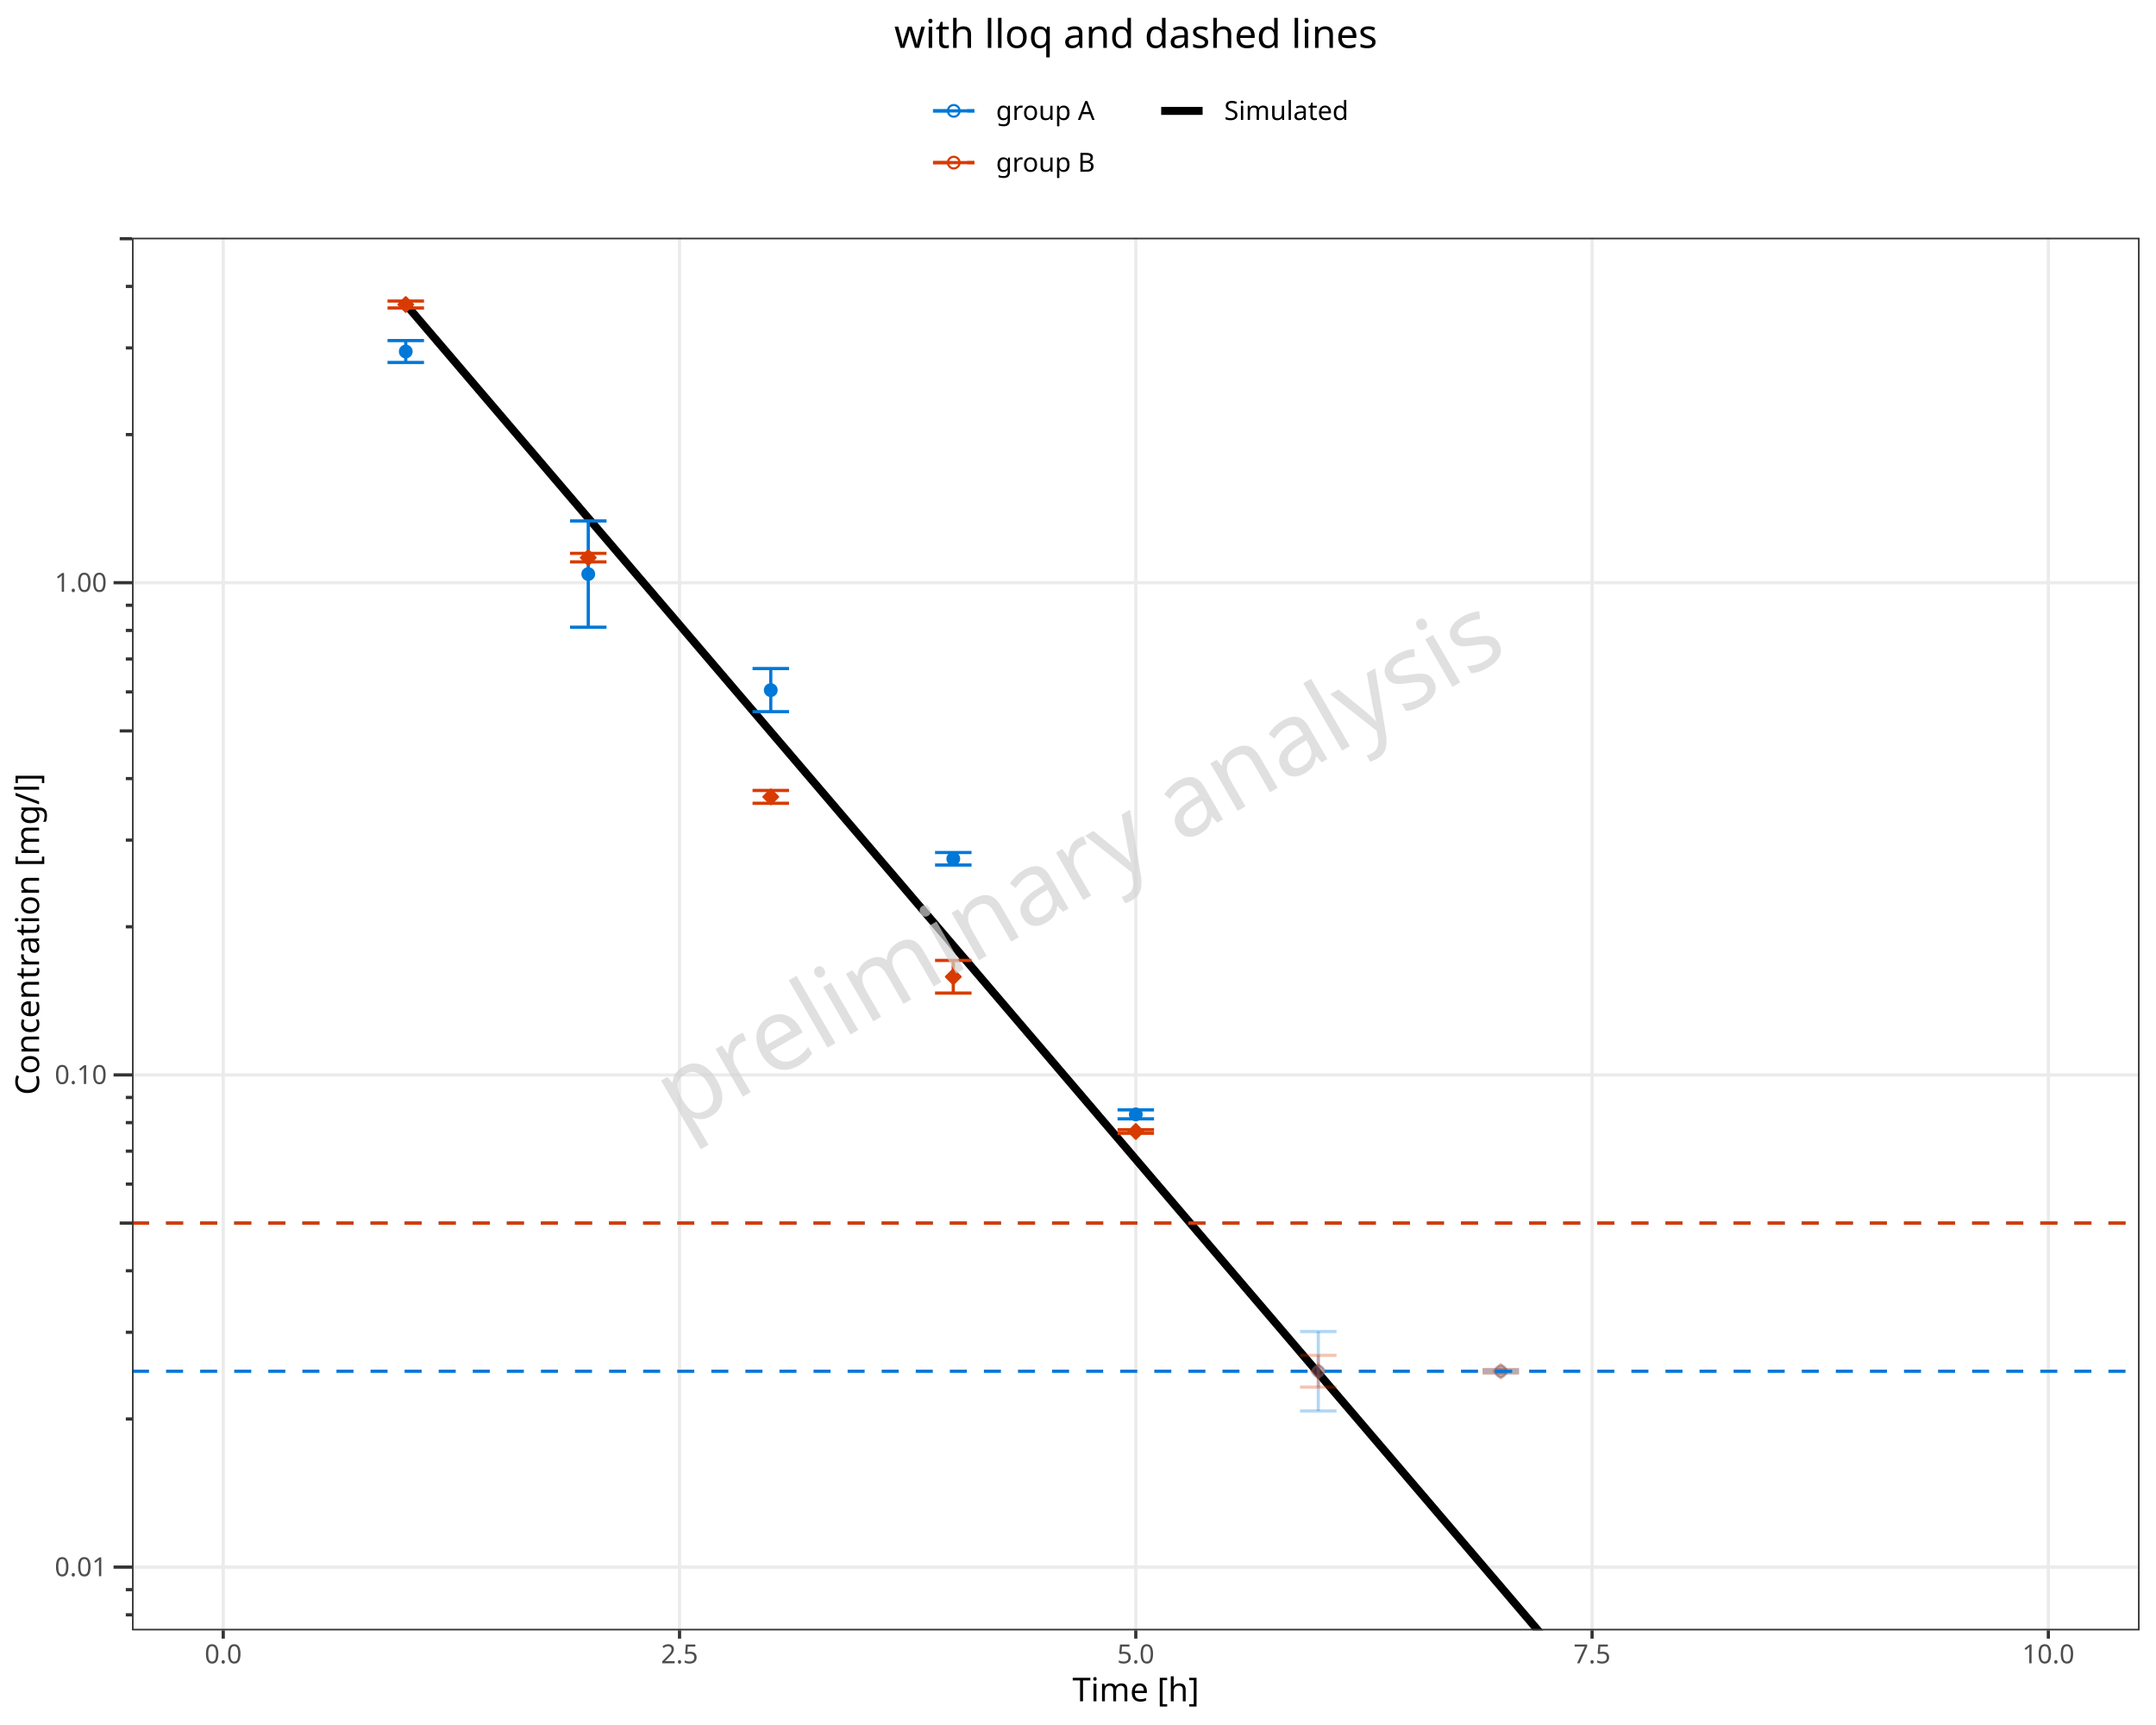
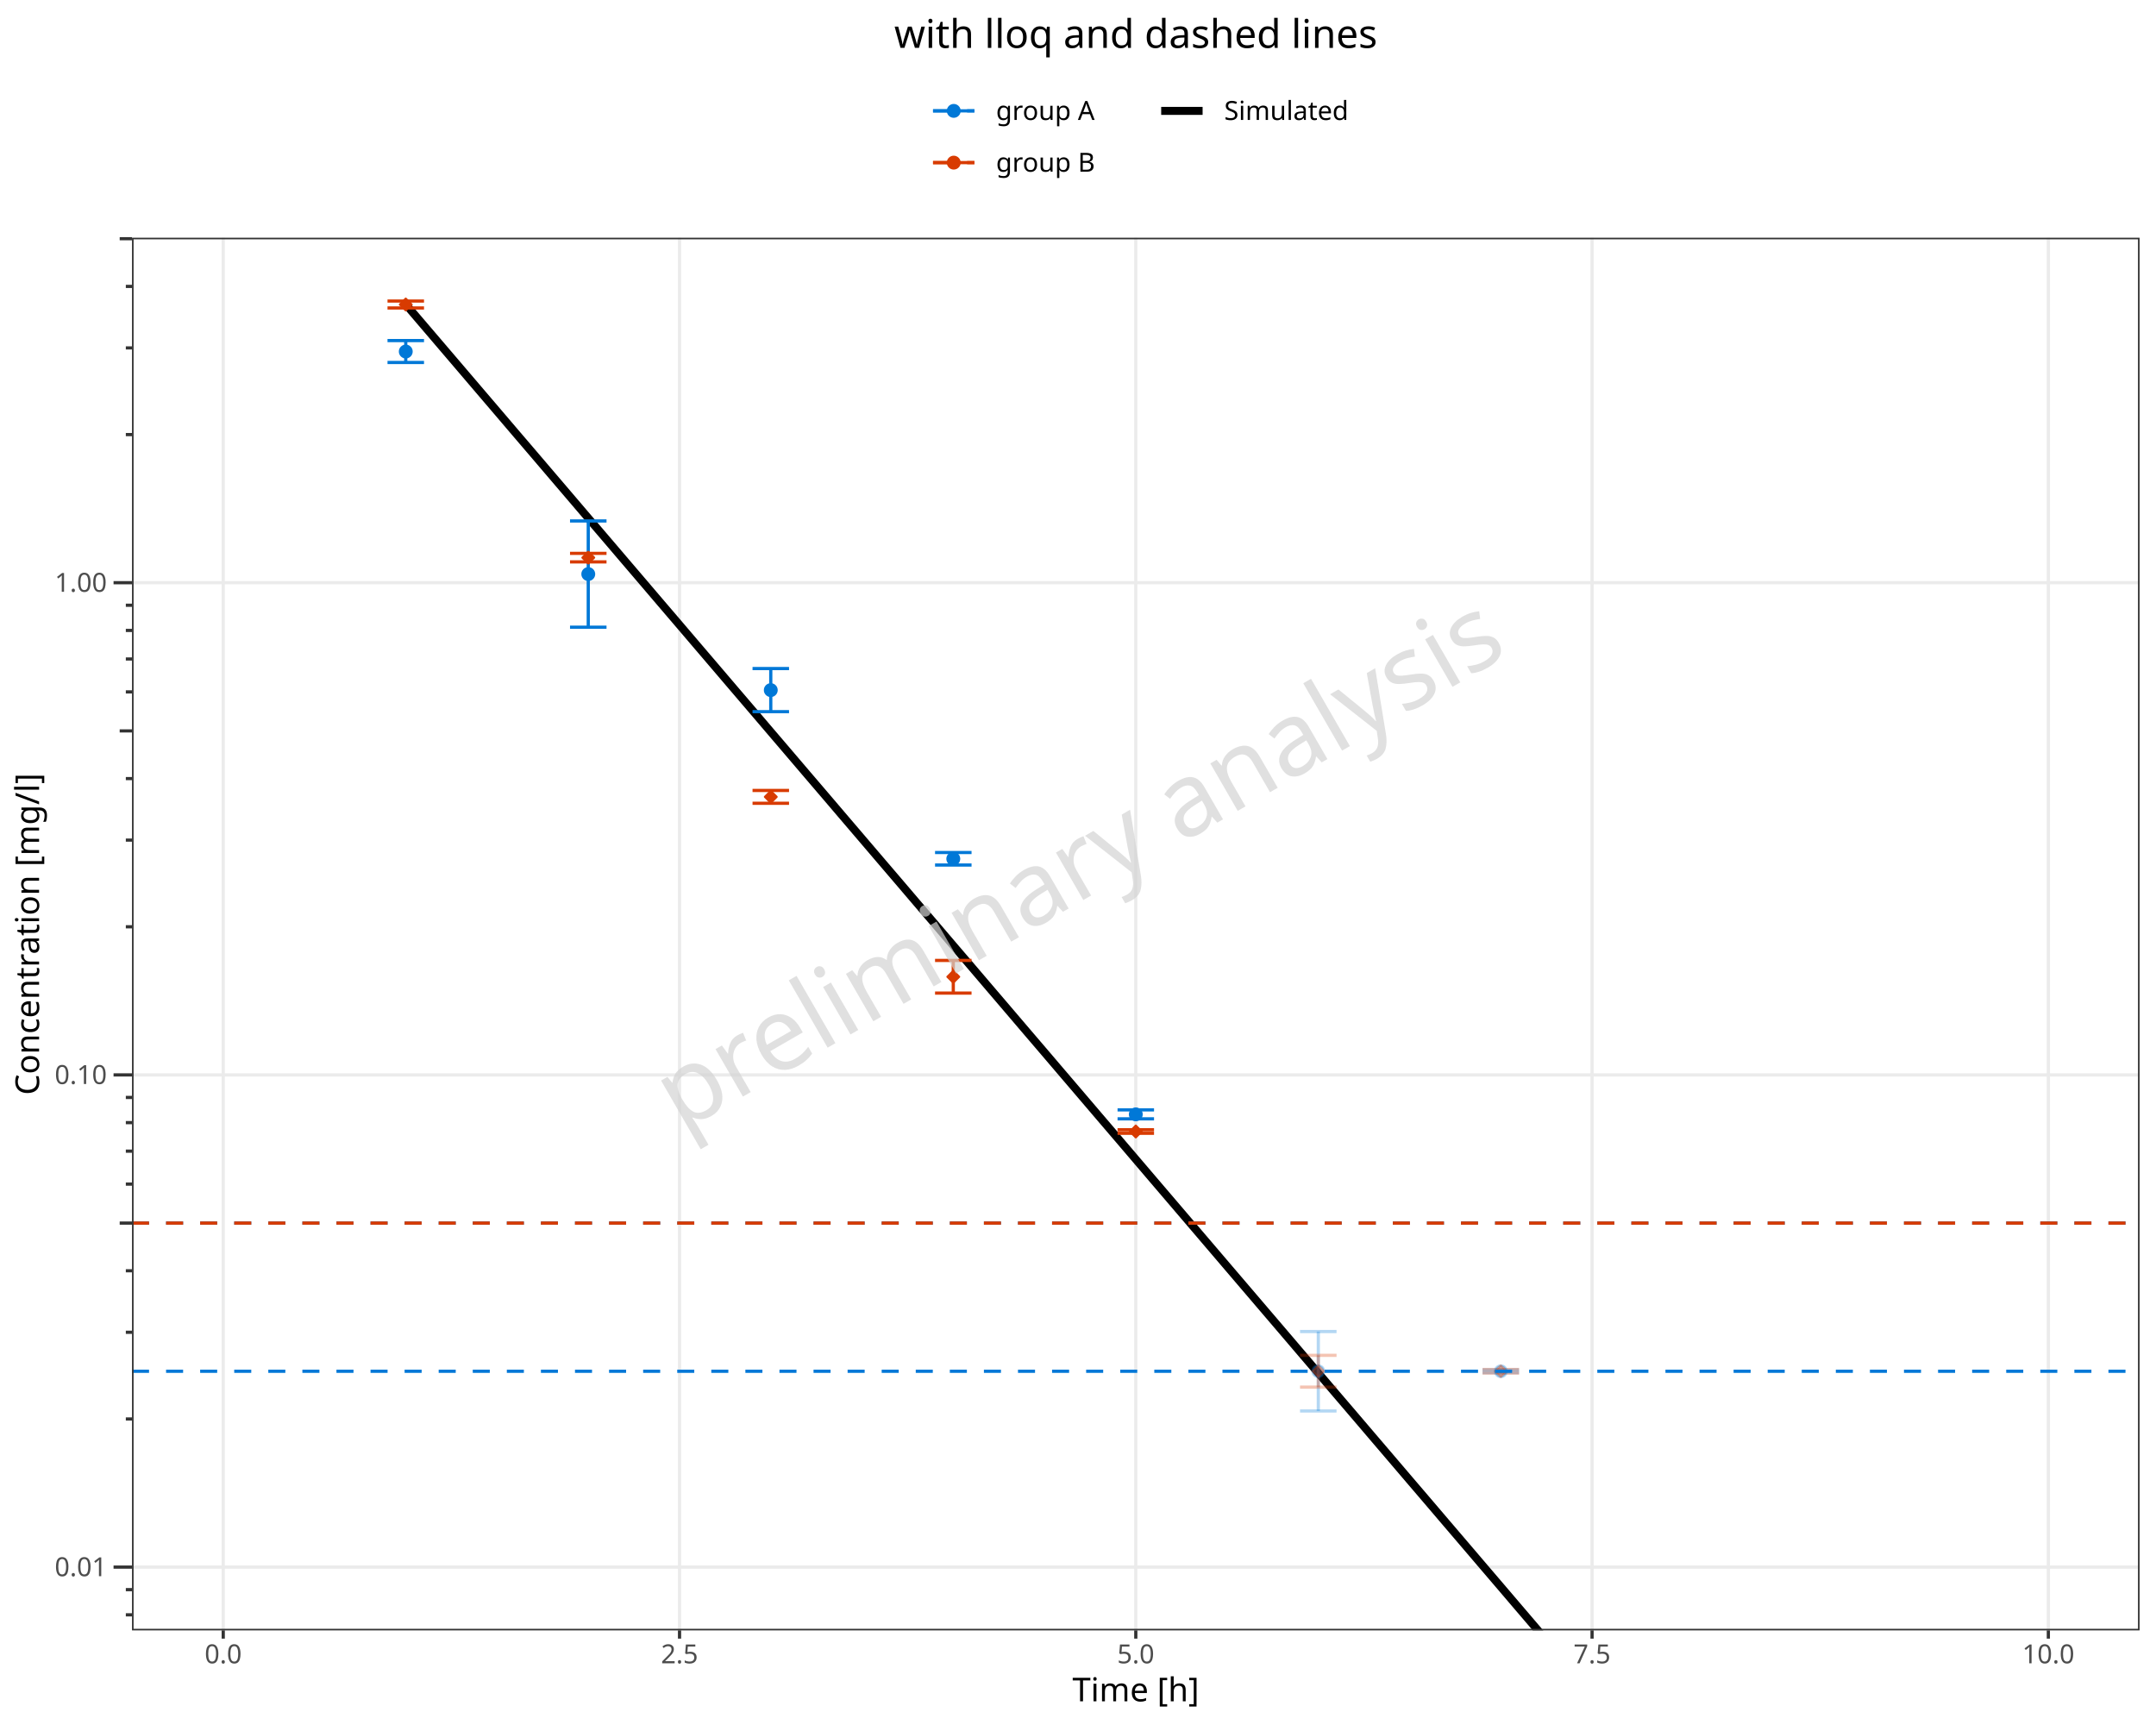
<svg xmlns="http://www.w3.org/2000/svg" class="svglite" data-engine-version="2.0" width="720.00pt" height="576.00pt" viewBox="0 0 720.00 576.00">
  <defs>
    <style type="text/css">
    .svglite line, .svglite polyline, .svglite polygon, .svglite path, .svglite rect, .svglite circle {
      fill: none;
      stroke: #000000;
      stroke-linecap: round;
      stroke-linejoin: round;
      stroke-miterlimit: 10.00;
    }
  </style>
  </defs>
  <rect width="100%" height="100%" style="stroke: none; fill: #FFFFFF;" />
  <defs>
    <clipPath id="cpMC4wMHw3MjAuMDB8MC4wMHw1NzYuMDA=">
      <rect x="0.00" y="0.00" width="720.00" height="576.00" />
    </clipPath>
  </defs>
  <g clip-path="url(#cpMC4wMHw3MjAuMDB8MC4wMHw1NzYuMDA=)">
    <rect x="0" y="0.00" width="720.00" height="576.00" style="stroke-width: 1.07; stroke: #FFFFFF; fill: #FFFFFF;" />
  </g>
  <defs>
    <clipPath id="cpNDQuMDh8NzE0LjUyfDc5LjM4fDU0NC40Mg==">
      <rect x="44.08" y="79.38" width="670.44" height="465.04" />
    </clipPath>
  </defs>
  <g clip-path="url(#cpNDQuMDh8NzE0LjUyfDc5LjM4fDU0NC40Mg==)">
    <rect x="44.08" y="79.38" width="670.44" height="465.04" style="stroke-width: 1.07; stroke: none; fill: #FFFFFF;" />
    <polyline points="44.08,523.28 714.52,523.28 " style="stroke-width: 1.07; stroke: #EBEBEB; stroke-linecap: butt;" />
    <polyline points="44.08,358.93 714.52,358.93 " style="stroke-width: 1.07; stroke: #EBEBEB; stroke-linecap: butt;" />
    <polyline points="44.08,194.58 714.52,194.58 " style="stroke-width: 1.07; stroke: #EBEBEB; stroke-linecap: butt;" />
    <polyline points="74.55,544.42 74.55,79.38 " style="stroke-width: 1.07; stroke: #EBEBEB; stroke-linecap: butt;" />
    <polyline points="226.93,544.42 226.93,79.38 " style="stroke-width: 1.07; stroke: #EBEBEB; stroke-linecap: butt;" />
    <polyline points="379.30,544.42 379.30,79.38 " style="stroke-width: 1.07; stroke: #EBEBEB; stroke-linecap: butt;" />
    <polyline points="531.67,544.42 531.67,79.38 " style="stroke-width: 1.07; stroke: #EBEBEB; stroke-linecap: butt;" />
    <polyline points="684.05,544.42 684.05,79.38 " style="stroke-width: 1.07; stroke: #EBEBEB; stroke-linecap: butt;" />
    <polyline points="135.50,101.61 141.60,108.75 147.69,115.88 153.79,123.02 159.88,130.16 165.98,137.30 172.07,144.44 178.17,151.57 184.26,158.71 190.36,165.85 196.45,172.99 202.55,180.12 208.64,187.26 214.74,194.40 220.83,201.54 226.93,208.67 233.02,215.81 239.12,222.95 245.21,230.09 251.31,237.22 257.40,244.36 263.50,251.50 269.59,258.64 275.69,265.77 281.78,272.91 287.88,280.05 293.97,287.19 300.07,294.32 306.16,301.46 312.26,308.60 318.35,315.74 324.45,322.87 330.54,330.01 336.64,337.15 342.73,344.29 348.83,351.42 354.92,358.56 361.02,365.70 367.11,372.84 373.21,379.97 379.30,387.11 385.39,394.25 391.49,401.39 397.58,408.52 403.68,415.66 409.77,422.80 415.87,429.94 421.96,437.07 428.06,444.21 434.15,451.35 440.25,458.49 446.34,465.63 452.44,472.76 458.53,479.90 464.63,487.04 470.72,494.18 476.82,501.31 482.91,508.45 489.01,515.59 495.10,522.73 501.20,529.86 507.29,537.00 513.39,544.14 519.48,551.28 525.58,558.41 531.67,565.55 537.77,572.69 543.86,579.83 549.96,586.96 556.05,594.10 562.15,601.24 568.24,608.38 574.34,615.51 580.43,622.65 586.53,629.79 592.62,636.93 598.72,644.06 604.81,651.20 610.91,658.34 617.00,665.48 623.10,672.61 629.19,679.75 635.29,686.89 641.38,694.03 647.48,701.16 653.57,708.30 659.67,715.44 665.76,722.58 671.86,729.71 677.95,736.85 684.05,743.99 " style="stroke-width: 2.67; stroke-linecap: butt;" />
    <polyline points="129.41,113.72 141.60,113.72 " style="stroke-width: 1.07; stroke: #0078D7; stroke-linecap: butt;" />
    <polyline points="135.50,113.72 135.50,121.03 " style="stroke-width: 1.07; stroke: #0078D7; stroke-linecap: butt;" />
    <polyline points="129.41,121.03 141.60,121.03 " style="stroke-width: 1.07; stroke: #0078D7; stroke-linecap: butt;" />
    <polyline points="190.36,173.95 202.55,173.95 " style="stroke-width: 1.07; stroke: #0078D7; stroke-linecap: butt;" />
    <polyline points="196.45,173.95 196.45,209.43 " style="stroke-width: 1.07; stroke: #0078D7; stroke-linecap: butt;" />
    <polyline points="190.36,209.43 202.55,209.43 " style="stroke-width: 1.07; stroke: #0078D7; stroke-linecap: butt;" />
    <polyline points="251.31,223.24 263.50,223.24 " style="stroke-width: 1.07; stroke: #0078D7; stroke-linecap: butt;" />
    <polyline points="257.40,223.24 257.40,237.63 " style="stroke-width: 1.07; stroke: #0078D7; stroke-linecap: butt;" />
    <polyline points="251.31,237.63 263.50,237.63 " style="stroke-width: 1.07; stroke: #0078D7; stroke-linecap: butt;" />
    <polyline points="312.26,284.67 324.45,284.67 " style="stroke-width: 1.07; stroke: #0078D7; stroke-linecap: butt;" />
    <polyline points="318.35,284.67 318.35,288.85 " style="stroke-width: 1.07; stroke: #0078D7; stroke-linecap: butt;" />
    <polyline points="312.26,288.85 324.45,288.85 " style="stroke-width: 1.07; stroke: #0078D7; stroke-linecap: butt;" />
    <polyline points="373.21,370.61 385.39,370.61 " style="stroke-width: 1.07; stroke: #0078D7; stroke-linecap: butt;" />
    <polyline points="379.30,370.61 379.30,373.59 " style="stroke-width: 1.07; stroke: #0078D7; stroke-linecap: butt;" />
    <polyline points="373.21,373.59 385.39,373.59 " style="stroke-width: 1.07; stroke: #0078D7; stroke-linecap: butt;" />
    <polyline points="434.15,444.62 446.34,444.62 " style="stroke-width: 1.07; stroke: #0078D7; stroke-opacity: 0.30; stroke-linecap: butt;" />
    <polyline points="440.25,444.62 440.25,471.14 " style="stroke-width: 1.07; stroke: #0078D7; stroke-opacity: 0.30; stroke-linecap: butt;" />
    <polyline points="434.15,471.14 446.34,471.14 " style="stroke-width: 1.07; stroke: #0078D7; stroke-opacity: 0.30; stroke-linecap: butt;" />
    <polyline points="495.10,457.41 507.29,457.41 " style="stroke-width: 1.07; stroke: #0078D7; stroke-opacity: 0.30; stroke-linecap: butt;" />
    <polyline points="501.20,457.41 501.20,458.35 " style="stroke-width: 1.07; stroke: #0078D7; stroke-opacity: 0.30; stroke-linecap: butt;" />
    <polyline points="495.10,458.35 507.29,458.35 " style="stroke-width: 1.07; stroke: #0078D7; stroke-opacity: 0.30; stroke-linecap: butt;" />
    <polyline points="129.41,100.52 141.60,100.52 " style="stroke-width: 1.07; stroke: #D83B01; stroke-linecap: butt;" />
    <polyline points="135.50,100.52 135.50,102.84 " style="stroke-width: 1.07; stroke: #D83B01; stroke-linecap: butt;" />
    <polyline points="129.41,102.84 141.60,102.84 " style="stroke-width: 1.07; stroke: #D83B01; stroke-linecap: butt;" />
    <polyline points="190.36,184.77 202.55,184.77 " style="stroke-width: 1.07; stroke: #D83B01; stroke-linecap: butt;" />
    <polyline points="196.45,184.77 196.45,187.63 " style="stroke-width: 1.07; stroke: #D83B01; stroke-linecap: butt;" />
    <polyline points="190.36,187.63 202.55,187.63 " style="stroke-width: 1.07; stroke: #D83B01; stroke-linecap: butt;" />
    <polyline points="251.31,263.94 263.50,263.94 " style="stroke-width: 1.07; stroke: #D83B01; stroke-linecap: butt;" />
    <polyline points="257.40,263.94 257.40,268.23 " style="stroke-width: 1.07; stroke: #D83B01; stroke-linecap: butt;" />
    <polyline points="251.31,268.23 263.50,268.23 " style="stroke-width: 1.07; stroke: #D83B01; stroke-linecap: butt;" />
    <polyline points="312.26,320.70 324.45,320.70 " style="stroke-width: 1.07; stroke: #D83B01; stroke-linecap: butt;" />
    <polyline points="318.35,320.70 318.35,331.61 " style="stroke-width: 1.07; stroke: #D83B01; stroke-linecap: butt;" />
    <polyline points="312.26,331.61 324.45,331.61 " style="stroke-width: 1.07; stroke: #D83B01; stroke-linecap: butt;" />
    <polyline points="373.21,377.24 385.39,377.24 " style="stroke-width: 1.07; stroke: #D83B01; stroke-linecap: butt;" />
    <polyline points="379.30,377.24 379.30,378.41 " style="stroke-width: 1.07; stroke: #D83B01; stroke-linecap: butt;" />
    <polyline points="373.21,378.41 385.39,378.41 " style="stroke-width: 1.07; stroke: #D83B01; stroke-linecap: butt;" />
    <polyline points="434.15,452.57 446.34,452.57 " style="stroke-width: 1.07; stroke: #D83B01; stroke-opacity: 0.30; stroke-linecap: butt;" />
    <polyline points="440.25,452.57 440.25,463.18 " style="stroke-width: 1.07; stroke: #D83B01; stroke-opacity: 0.30; stroke-linecap: butt;" />
    <polyline points="434.15,463.18 446.34,463.18 " style="stroke-width: 1.07; stroke: #D83B01; stroke-opacity: 0.30; stroke-linecap: butt;" />
    <polyline points="495.10,457.28 507.29,457.28 " style="stroke-width: 1.07; stroke: #D83B01; stroke-opacity: 0.30; stroke-linecap: butt;" />
    <polyline points="501.20,457.28 501.20,458.48 " style="stroke-width: 1.07; stroke: #D83B01; stroke-opacity: 0.30; stroke-linecap: butt;" />
    <polyline points="495.10,458.48 507.29,458.48 " style="stroke-width: 1.07; stroke: #D83B01; stroke-opacity: 0.30; stroke-linecap: butt;" />
-     <circle cx="135.50" cy="117.38" r="1.95" style="stroke-width: 0.71; stroke: #0078D7; fill: #0078D7;" />
-     <circle cx="196.45" cy="191.69" r="1.95" style="stroke-width: 0.71; stroke: #0078D7; fill: #0078D7;" />
-     <circle cx="257.40" cy="230.44" r="1.95" style="stroke-width: 0.71; stroke: #0078D7; fill: #0078D7;" />
-     <circle cx="318.35" cy="286.76" r="1.95" style="stroke-width: 0.71; stroke: #0078D7; fill: #0078D7;" />
-     <circle cx="379.30" cy="372.10" r="1.95" style="stroke-width: 0.71; stroke: #0078D7; fill: #0078D7;" />
-     <circle cx="440.25" cy="457.88" r="1.95" style="stroke-width: 0.71; stroke: #0078D7; stroke-opacity: 0.30; fill: #0078D7; fill-opacity: 0.30;" />
-     <circle cx="501.20" cy="457.88" r="1.95" style="stroke-width: 0.71; stroke: #0078D7; stroke-opacity: 0.30; fill: #0078D7; fill-opacity: 0.30;" />
-     <polygon points="135.50,104.13 137.95,101.68 135.50,99.23 133.05,101.68 " style="stroke-width: 0.71; stroke: #D83B01; fill: #D83B01;" />
-     <polygon points="196.45,188.65 198.90,186.20 196.45,183.75 194.00,186.20 " style="stroke-width: 0.71; stroke: #D83B01; fill: #D83B01;" />
-     <polygon points="257.40,268.53 259.85,266.08 257.40,263.64 254.95,266.08 " style="stroke-width: 0.71; stroke: #D83B01; fill: #D83B01;" />
-     <polygon points="318.35,328.61 320.80,326.16 318.35,323.71 315.90,326.16 " style="stroke-width: 0.71; stroke: #D83B01; fill: #D83B01;" />
-     <polygon points="379.30,380.27 381.75,377.82 379.30,375.37 376.85,377.82 " style="stroke-width: 0.71; stroke: #D83B01; fill: #D83B01;" />
-     <polygon points="440.25,460.33 442.70,457.88 440.25,455.43 437.80,457.88 " style="stroke-width: 0.71; stroke: #D83B01; stroke-opacity: 0.30; fill: #D83B01; fill-opacity: 0.30;" />
-     <polygon points="501.20,460.33 503.65,457.88 501.20,455.43 498.75,457.88 " style="stroke-width: 0.71; stroke: #D83B01; stroke-opacity: 0.30; fill: #D83B01; fill-opacity: 0.30;" />
+     <polygon points="137.46,117.38 137.45,117.19 137.42,117.00 137.38,116.81 137.31,116.63 137.23,116.46 137.13,116.29 137.02,116.14 136.89,116.00 136.74,115.87 136.59,115.75 136.43,115.65 136.25,115.57 136.07,115.51 135.88,115.46 135.70,115.43 135.50,115.42 135.31,115.43 135.12,115.46 134.94,115.51 134.75,115.57 134.58,115.65 134.42,115.75 134.26,115.87 134.12,116.00 133.99,116.14 133.88,116.29 133.78,116.46 133.70,116.63 133.63,116.81 133.58,117.00 133.56,117.19 133.55,117.38 133.56,117.57 133.58,117.76 133.63,117.95 133.70,118.13 133.78,118.30 133.88,118.47 133.99,118.62 134.12,118.76 134.26,118.89 134.42,119.00 134.58,119.10 134.75,119.19 134.94,119.25 135.12,119.30 135.31,119.32 135.50,119.33 135.70,119.32 135.88,119.30 136.07,119.25 136.25,119.19 136.43,119.10 136.59,119.00 136.74,118.89 136.89,118.76 137.02,118.62 137.13,118.47 137.23,118.30 137.31,118.13 137.38,117.95 137.42,117.76 137.45,117.57 " style="stroke-width: 0.71; stroke: #0078D7; fill: #0078D7;" />
+     <polygon points="198.41,191.69 198.40,191.50 198.37,191.31 198.32,191.12 198.26,190.94 198.18,190.77 198.08,190.60 197.96,190.45 197.84,190.31 197.69,190.18 197.54,190.06 197.37,189.97 197.20,189.88 197.02,189.82 196.83,189.77 196.64,189.74 196.45,189.73 196.26,189.74 196.07,189.77 195.88,189.82 195.70,189.88 195.53,189.97 195.37,190.06 195.21,190.18 195.07,190.31 194.94,190.45 194.83,190.60 194.73,190.77 194.65,190.94 194.58,191.12 194.53,191.31 194.51,191.50 194.50,191.69 194.51,191.88 194.53,192.07 194.58,192.26 194.65,192.44 194.73,192.61 194.83,192.78 194.94,192.93 195.07,193.07 195.21,193.20 195.37,193.32 195.53,193.42 195.70,193.50 195.88,193.56 196.07,193.61 196.26,193.64 196.45,193.65 196.64,193.64 196.83,193.61 197.02,193.56 197.20,193.50 197.37,193.42 197.54,193.32 197.69,193.20 197.84,193.07 197.96,192.93 198.08,192.78 198.18,192.61 198.26,192.44 198.32,192.26 198.37,192.07 198.40,191.88 " style="stroke-width: 0.71; stroke: #0078D7; fill: #0078D7;" />
+     <polygon points="259.36,230.44 259.35,230.25 259.32,230.06 259.27,229.87 259.21,229.69 259.13,229.52 259.03,229.35 258.91,229.20 258.78,229.05 258.64,228.93 258.49,228.81 258.32,228.71 258.15,228.63 257.97,228.57 257.78,228.52 257.59,228.49 257.40,228.48 257.21,228.49 257.02,228.52 256.83,228.57 256.65,228.63 256.48,228.71 256.32,228.81 256.16,228.93 256.02,229.05 255.89,229.20 255.78,229.35 255.68,229.52 255.59,229.69 255.53,229.87 255.48,230.06 255.46,230.25 255.45,230.44 255.46,230.63 255.48,230.82 255.53,231.01 255.59,231.19 255.68,231.36 255.78,231.52 255.89,231.68 256.02,231.82 256.16,231.95 256.32,232.06 256.48,232.16 256.65,232.25 256.83,232.31 257.02,232.36 257.21,232.38 257.40,232.39 257.59,232.38 257.78,232.36 257.97,232.31 258.15,232.25 258.32,232.16 258.49,232.06 258.64,231.95 258.78,231.82 258.91,231.68 259.03,231.52 259.13,231.36 259.21,231.19 259.27,231.01 259.32,230.82 259.35,230.63 " style="stroke-width: 0.71; stroke: #0078D7; fill: #0078D7;" />
+     <polygon points="320.31,286.76 320.30,286.57 320.27,286.38 320.22,286.19 320.16,286.01 320.08,285.84 319.98,285.67 319.86,285.52 319.73,285.38 319.59,285.25 319.44,285.13 319.27,285.04 319.10,284.95 318.92,284.89 318.73,284.84 318.54,284.81 318.35,284.81 318.16,284.81 317.97,284.84 317.78,284.89 317.60,284.95 317.43,285.04 317.26,285.13 317.11,285.25 316.97,285.38 316.84,285.52 316.72,285.67 316.63,285.84 316.54,286.01 316.48,286.19 316.43,286.38 316.40,286.57 316.39,286.76 316.40,286.95 316.43,287.14 316.48,287.33 316.54,287.51 316.63,287.68 316.72,287.85 316.84,288.00 316.97,288.14 317.11,288.27 317.26,288.39 317.43,288.49 317.60,288.57 317.78,288.63 317.97,288.68 318.16,288.71 318.35,288.72 318.54,288.71 318.73,288.68 318.92,288.63 319.10,288.57 319.27,288.49 319.44,288.39 319.59,288.27 319.73,288.14 319.86,288.00 319.98,287.85 320.08,287.68 320.16,287.51 320.22,287.33 320.27,287.14 320.30,286.95 " style="stroke-width: 0.71; stroke: #0078D7; fill: #0078D7;" />
+     <polygon points="381.26,372.10 381.25,371.90 381.22,371.71 381.17,371.53 381.11,371.35 381.02,371.17 380.93,371.01 380.81,370.86 380.68,370.71 380.54,370.58 380.39,370.47 380.22,370.37 380.05,370.29 379.87,370.22 379.68,370.18 379.49,370.15 379.30,370.14 379.11,370.15 378.92,370.18 378.73,370.22 378.55,370.29 378.38,370.37 378.21,370.47 378.06,370.58 377.92,370.71 377.79,370.86 377.67,371.01 377.58,371.17 377.49,371.35 377.43,371.53 377.38,371.71 377.35,371.90 377.34,372.10 377.35,372.29 377.38,372.48 377.43,372.66 377.49,372.85 377.58,373.02 377.67,373.18 377.79,373.34 377.92,373.48 378.06,373.61 378.21,373.72 378.38,373.82 378.55,373.90 378.73,373.97 378.92,374.01 379.11,374.04 379.30,374.05 379.49,374.04 379.68,374.01 379.87,373.97 380.05,373.90 380.22,373.82 380.39,373.72 380.54,373.61 380.68,373.48 380.81,373.34 380.93,373.18 381.02,373.02 381.11,372.85 381.17,372.66 381.22,372.48 381.25,372.29 " style="stroke-width: 0.71; stroke: #0078D7; fill: #0078D7;" />
+     <polygon points="442.21,457.88 442.20,457.69 442.17,457.50 442.12,457.31 442.06,457.13 441.97,456.96 441.88,456.79 441.76,456.64 441.63,456.50 441.49,456.37 441.34,456.25 441.17,456.15 441.00,456.07 440.82,456.01 440.63,455.96 440.44,455.93 440.25,455.92 440.06,455.93 439.87,455.96 439.68,456.01 439.50,456.07 439.33,456.15 439.16,456.25 439.01,456.37 438.87,456.50 438.74,456.64 438.62,456.79 438.52,456.96 438.44,457.13 438.38,457.31 438.33,457.50 438.30,457.69 438.29,457.88 438.30,458.07 438.33,458.26 438.38,458.45 438.44,458.63 438.52,458.80 438.62,458.96 438.74,459.12 438.87,459.26 439.01,459.39 439.16,459.50 439.33,459.60 439.50,459.69 439.68,459.75 439.87,459.80 440.06,459.82 440.25,459.83 440.44,459.82 440.63,459.80 440.82,459.75 441.00,459.69 441.17,459.60 441.34,459.50 441.49,459.39 441.63,459.26 441.76,459.12 441.88,458.96 441.97,458.80 442.06,458.63 442.12,458.45 442.17,458.26 442.20,458.07 " style="stroke-width: 0.71; stroke: #0078D7; stroke-opacity: 0.30; fill: #0078D7; fill-opacity: 0.30;" />
+     <polygon points="503.15,457.88 503.14,457.69 503.12,457.50 503.07,457.31 503.01,457.13 502.92,456.96 502.82,456.79 502.71,456.64 502.58,456.50 502.44,456.37 502.29,456.25 502.12,456.15 501.95,456.07 501.77,456.01 501.58,455.96 501.39,455.93 501.20,455.92 501.01,455.93 500.82,455.96 500.63,456.01 500.45,456.07 500.28,456.15 500.11,456.25 499.96,456.37 499.82,456.50 499.69,456.64 499.57,456.79 499.47,456.96 499.39,457.13 499.33,457.31 499.28,457.50 499.25,457.69 499.24,457.88 499.25,458.07 499.28,458.26 499.33,458.45 499.39,458.63 499.47,458.80 499.57,458.96 499.69,459.12 499.82,459.26 499.96,459.39 500.11,459.50 500.28,459.60 500.45,459.69 500.63,459.75 500.82,459.80 501.01,459.82 501.20,459.83 501.39,459.82 501.58,459.80 501.77,459.75 501.95,459.69 502.12,459.60 502.29,459.50 502.44,459.39 502.58,459.26 502.71,459.12 502.82,458.96 502.92,458.80 503.01,458.63 503.07,458.45 503.12,458.26 503.14,458.07 " style="stroke-width: 0.71; stroke: #0078D7; stroke-opacity: 0.30; fill: #0078D7; fill-opacity: 0.30;" />
+     <polygon points="137.46,101.68 135.50,99.72 133.55,101.68 135.50,103.64 " style="stroke-width: 0.71; stroke: #D83B01; fill: #D83B01;" />
+     <polygon points="198.41,186.20 196.45,184.25 194.50,186.20 196.45,188.16 " style="stroke-width: 0.71; stroke: #D83B01; fill: #D83B01;" />
+     <polygon points="259.36,266.08 257.40,264.13 255.45,266.08 257.40,268.04 " style="stroke-width: 0.71; stroke: #D83B01; fill: #D83B01;" />
+     <polygon points="320.31,326.16 318.35,324.20 316.39,326.16 318.35,328.11 " style="stroke-width: 0.71; stroke: #D83B01; fill: #D83B01;" />
+     <polygon points="381.26,377.82 379.30,375.86 377.34,377.82 379.30,379.78 " style="stroke-width: 0.71; stroke: #D83B01; fill: #D83B01;" />
+     <polygon points="442.21,457.88 440.25,455.92 438.29,457.88 440.25,459.83 " style="stroke-width: 0.71; stroke: #D83B01; stroke-opacity: 0.30; fill: #D83B01; fill-opacity: 0.30;" />
+     <polygon points="503.15,457.88 501.20,455.92 499.24,457.88 501.20,459.83 " style="stroke-width: 0.71; stroke: #D83B01; stroke-opacity: 0.30; fill: #D83B01; fill-opacity: 0.30;" />
    <line x1="44.08" y1="408.40" x2="714.52" y2="408.40" style="stroke-width: 1.07; stroke: #0078D7; stroke-dasharray: 5.69,5.69; stroke-linecap: butt;" />
    <line x1="44.08" y1="457.88" x2="714.52" y2="457.88" style="stroke-width: 1.07; stroke: #0078D7; stroke-dasharray: 5.69,5.69; stroke-linecap: butt;" />
    <line x1="44.08" y1="408.40" x2="714.52" y2="408.40" style="stroke-width: 1.07; stroke: #D83B01; stroke-dasharray: 5.69,5.69; stroke-linecap: butt;" />
    <rect x="44.08" y="79.38" width="670.44" height="465.04" style="stroke-width: 1.07; stroke: #333333;" />
  </g>
  <g clip-path="url(#cpMC4wMHw3MjAuMDB8MC4wMHw1NzYuMDA=)">
    <text x="35.72" y="526.31" text-anchor="end" style="font-size: 8.80px; fill: #4D4D4D; font-family: sans;" textLength="17.13px" lengthAdjust="spacingAndGlyphs">0.01</text>
    <text x="35.72" y="361.96" text-anchor="end" style="font-size: 8.80px; fill: #4D4D4D; font-family: sans;" textLength="17.13px" lengthAdjust="spacingAndGlyphs">0.10</text>
    <text x="35.72" y="197.61" text-anchor="end" style="font-size: 8.80px; fill: #4D4D4D; font-family: sans;" textLength="17.13px" lengthAdjust="spacingAndGlyphs">1.00</text>
    <polyline points="37.92,523.28 44.08,523.28 " style="stroke-width: 1.07; stroke: #333333; stroke-linecap: butt;" />
    <polyline points="37.92,358.93 44.08,358.93 " style="stroke-width: 1.07; stroke: #333333; stroke-linecap: butt;" />
    <polyline points="37.92,194.58 44.08,194.58 " style="stroke-width: 1.07; stroke: #333333; stroke-linecap: butt;" />
    <polyline points="39.97,408.40 44.08,408.40 " style="stroke-width: 1.07; stroke: #333333; stroke-linecap: butt;" />
    <polyline points="39.97,244.06 44.08,244.06 " style="stroke-width: 1.07; stroke: #333333; stroke-linecap: butt;" />
    <polyline points="39.97,79.71 44.08,79.71 " style="stroke-width: 1.07; stroke: #333333; stroke-linecap: butt;" />
    <polyline points="42.02,539.21 44.08,539.21 " style="stroke-width: 1.07; stroke: #333333; stroke-linecap: butt;" />
    <polyline points="42.02,530.80 44.08,530.80 " style="stroke-width: 1.07; stroke: #333333; stroke-linecap: butt;" />
    <polyline points="42.02,473.81 44.08,473.81 " style="stroke-width: 1.07; stroke: #333333; stroke-linecap: butt;" />
    <polyline points="42.02,444.87 44.08,444.87 " style="stroke-width: 1.07; stroke: #333333; stroke-linecap: butt;" />
    <polyline points="42.02,424.33 44.08,424.33 " style="stroke-width: 1.07; stroke: #333333; stroke-linecap: butt;" />
    <polyline points="42.02,395.39 44.08,395.39 " style="stroke-width: 1.07; stroke: #333333; stroke-linecap: butt;" />
    <polyline points="42.02,384.39 44.08,384.39 " style="stroke-width: 1.07; stroke: #333333; stroke-linecap: butt;" />
    <polyline points="42.02,374.86 44.08,374.86 " style="stroke-width: 1.07; stroke: #333333; stroke-linecap: butt;" />
    <polyline points="42.02,366.45 44.08,366.45 " style="stroke-width: 1.07; stroke: #333333; stroke-linecap: butt;" />
    <polyline points="42.02,309.46 44.08,309.46 " style="stroke-width: 1.07; stroke: #333333; stroke-linecap: butt;" />
    <polyline points="42.02,280.52 44.08,280.52 " style="stroke-width: 1.07; stroke: #333333; stroke-linecap: butt;" />
    <polyline points="42.02,259.98 44.08,259.98 " style="stroke-width: 1.07; stroke: #333333; stroke-linecap: butt;" />
    <polyline points="42.02,231.04 44.08,231.04 " style="stroke-width: 1.07; stroke: #333333; stroke-linecap: butt;" />
    <polyline points="42.02,220.04 44.08,220.04 " style="stroke-width: 1.07; stroke: #333333; stroke-linecap: butt;" />
    <polyline points="42.02,210.51 44.08,210.51 " style="stroke-width: 1.07; stroke: #333333; stroke-linecap: butt;" />
    <polyline points="42.02,202.10 44.08,202.10 " style="stroke-width: 1.07; stroke: #333333; stroke-linecap: butt;" />
    <polyline points="42.02,145.11 44.08,145.11 " style="stroke-width: 1.07; stroke: #333333; stroke-linecap: butt;" />
    <polyline points="42.02,116.17 44.08,116.17 " style="stroke-width: 1.07; stroke: #333333; stroke-linecap: butt;" />
    <polyline points="42.02,95.63 44.08,95.63 " style="stroke-width: 1.07; stroke: #333333; stroke-linecap: butt;" />
    <polyline points="74.55,547.16 74.55,544.42 " style="stroke-width: 1.07; stroke: #333333; stroke-linecap: butt;" />
    <polyline points="226.93,547.16 226.93,544.42 " style="stroke-width: 1.07; stroke: #333333; stroke-linecap: butt;" />
    <polyline points="379.30,547.16 379.30,544.42 " style="stroke-width: 1.07; stroke: #333333; stroke-linecap: butt;" />
    <polyline points="531.67,547.16 531.67,544.42 " style="stroke-width: 1.07; stroke: #333333; stroke-linecap: butt;" />
    <polyline points="684.05,547.16 684.05,544.42 " style="stroke-width: 1.07; stroke: #333333; stroke-linecap: butt;" />
    <text x="74.55" y="555.40" text-anchor="middle" style="font-size: 8.80px; fill: #4D4D4D; font-family: sans;" textLength="12.23px" lengthAdjust="spacingAndGlyphs">0.0</text>
    <text x="226.93" y="555.40" text-anchor="middle" style="font-size: 8.80px; fill: #4D4D4D; font-family: sans;" textLength="12.23px" lengthAdjust="spacingAndGlyphs">2.5</text>
    <text x="379.30" y="555.40" text-anchor="middle" style="font-size: 8.80px; fill: #4D4D4D; font-family: sans;" textLength="12.23px" lengthAdjust="spacingAndGlyphs">5.0</text>
    <text x="531.67" y="555.40" text-anchor="middle" style="font-size: 8.80px; fill: #4D4D4D; font-family: sans;" textLength="12.23px" lengthAdjust="spacingAndGlyphs">7.5</text>
    <text x="684.05" y="555.40" text-anchor="middle" style="font-size: 8.80px; fill: #4D4D4D; font-family: sans;" textLength="17.13px" lengthAdjust="spacingAndGlyphs">10.0</text>
    <text x="379.30" y="568.10" text-anchor="middle" style="font-size: 11.00px; font-family: sans;" textLength="39.73px" lengthAdjust="spacingAndGlyphs">Time [h]</text>
    <text transform="translate(13.05,311.90) rotate(-90)" text-anchor="middle" style="font-size: 11.00px; font-family: sans;" textLength="98.45px" lengthAdjust="spacingAndGlyphs">Concentration [mg/l]</text>
    <rect x="304.38" y="22.90" width="65.24" height="45.52" style="stroke-width: 1.07; stroke: none; fill: #FFFFFF;" />
    <rect x="309.86" y="28.38" width="17.28" height="17.28" style="stroke-width: 1.07; stroke: none; fill: #FFFFFF;" />
    <line x1="311.59" y1="37.02" x2="325.41" y2="37.02" style="stroke-width: 1.07; stroke: #0078D7; stroke-linecap: butt;" />
-     <circle cx="318.50" cy="37.02" r="1.95" style="stroke-width: 0.71; stroke: #0078D7;" />
+     <polygon points="320.46,37.02 320.45,36.83 320.42,36.64 320.37,36.45 320.31,36.27 320.23,36.10 320.13,35.94 320.01,35.78 319.88,35.64 319.74,35.51 319.59,35.40 319.42,35.30 319.25,35.22 319.07,35.15 318.88,35.10 318.69,35.08 318.50,35.07 318.31,35.08 318.12,35.10 317.93,35.15 317.75,35.22 317.58,35.30 317.41,35.40 317.26,35.51 317.12,35.64 316.99,35.78 316.87,35.94 316.78,36.10 316.69,36.27 316.63,36.45 316.58,36.64 316.55,36.83 316.54,37.02 316.55,37.21 316.58,37.40 316.63,37.59 316.69,37.77 316.78,37.94 316.87,38.11 316.99,38.26 317.12,38.41 317.26,38.53 317.41,38.65 317.58,38.75 317.75,38.83 317.93,38.89 318.12,38.94 318.31,38.97 318.50,38.98 318.69,38.97 318.88,38.94 319.07,38.89 319.25,38.83 319.42,38.75 319.59,38.65 319.74,38.53 319.88,38.41 320.01,38.26 320.13,38.11 320.23,37.94 320.31,37.77 320.37,37.59 320.42,37.40 320.45,37.21 " style="stroke-width: 0.71; stroke: #0078D7; fill: #0078D7;" />
    <line x1="311.59" y1="37.02" x2="325.41" y2="37.02" style="stroke-width: 1.07; stroke: #0078D7; stroke-dasharray: 5.69,5.69; stroke-linecap: butt;" />
    <rect x="309.86" y="45.66" width="17.28" height="17.28" style="stroke-width: 1.07; stroke: none; fill: #FFFFFF;" />
    <line x1="311.59" y1="54.30" x2="325.41" y2="54.30" style="stroke-width: 1.07; stroke: #D83B01; stroke-linecap: butt;" />
-     <circle cx="318.50" cy="54.30" r="1.95" style="stroke-width: 0.71; stroke: #D83B01;" />
+     <polygon points="320.46,54.30 320.45,54.11 320.42,53.92 320.37,53.73 320.31,53.55 320.23,53.38 320.13,53.22 320.01,53.06 319.88,52.92 319.74,52.79 319.59,52.68 319.42,52.58 319.25,52.50 319.07,52.43 318.88,52.38 318.69,52.36 318.50,52.35 318.31,52.36 318.12,52.38 317.93,52.43 317.75,52.50 317.58,52.58 317.41,52.68 317.26,52.79 317.12,52.92 316.99,53.06 316.87,53.22 316.78,53.38 316.69,53.55 316.63,53.73 316.58,53.92 316.55,54.11 316.54,54.30 316.55,54.49 316.58,54.68 316.63,54.87 316.69,55.05 316.78,55.22 316.87,55.39 316.99,55.54 317.12,55.69 317.26,55.81 317.41,55.93 317.58,56.03 317.75,56.11 317.93,56.17 318.12,56.22 318.31,56.25 318.50,56.26 318.69,56.25 318.88,56.22 319.07,56.17 319.25,56.11 319.42,56.03 319.59,55.93 319.74,55.81 319.88,55.69 320.01,55.54 320.13,55.39 320.23,55.22 320.31,55.05 320.37,54.87 320.42,54.68 320.45,54.49 " style="stroke-width: 0.71; stroke: #D83B01; fill: #D83B01;" />
    <line x1="311.59" y1="54.30" x2="325.41" y2="54.30" style="stroke-width: 1.07; stroke: #D83B01; stroke-dasharray: 5.69,5.69; stroke-linecap: butt;" />
    <text x="332.62" y="40.05" style="font-size: 8.80px; font-family: sans;" textLength="30.82px" lengthAdjust="spacingAndGlyphs">group A</text>
    <text x="332.62" y="57.33" style="font-size: 8.80px; font-family: sans;" textLength="30.82px" lengthAdjust="spacingAndGlyphs">group B</text>
    <rect x="380.58" y="22.90" width="73.64" height="28.24" style="stroke-width: 1.07; stroke: none; fill: #FFFFFF;" />
    <rect x="386.06" y="28.38" width="17.28" height="17.28" style="stroke-width: 1.07; stroke: none; fill: #FFFFFF;" />
    <line x1="387.78" y1="37.02" x2="401.61" y2="37.02" style="stroke-width: 2.67; stroke-linecap: butt;" />
    <text x="408.82" y="40.05" style="font-size: 8.80px; font-family: sans;" textLength="39.14px" lengthAdjust="spacingAndGlyphs">Simulated</text>
    <text x="379.30" y="15.99" text-anchor="middle" style="font-size: 13.20px; font-family: sans;" textLength="151.18px" lengthAdjust="spacingAndGlyphs">with lloq and dashed lines</text>
    <text transform="translate(365.87,298.17) rotate(-30)" text-anchor="middle" style="font-size: 34.14px; fill: #D3D3D3; fill-opacity: 0.70; font-family: sans;" textLength="299.85px" lengthAdjust="spacingAndGlyphs">preliminary analysis</text>
  </g>
</svg>
